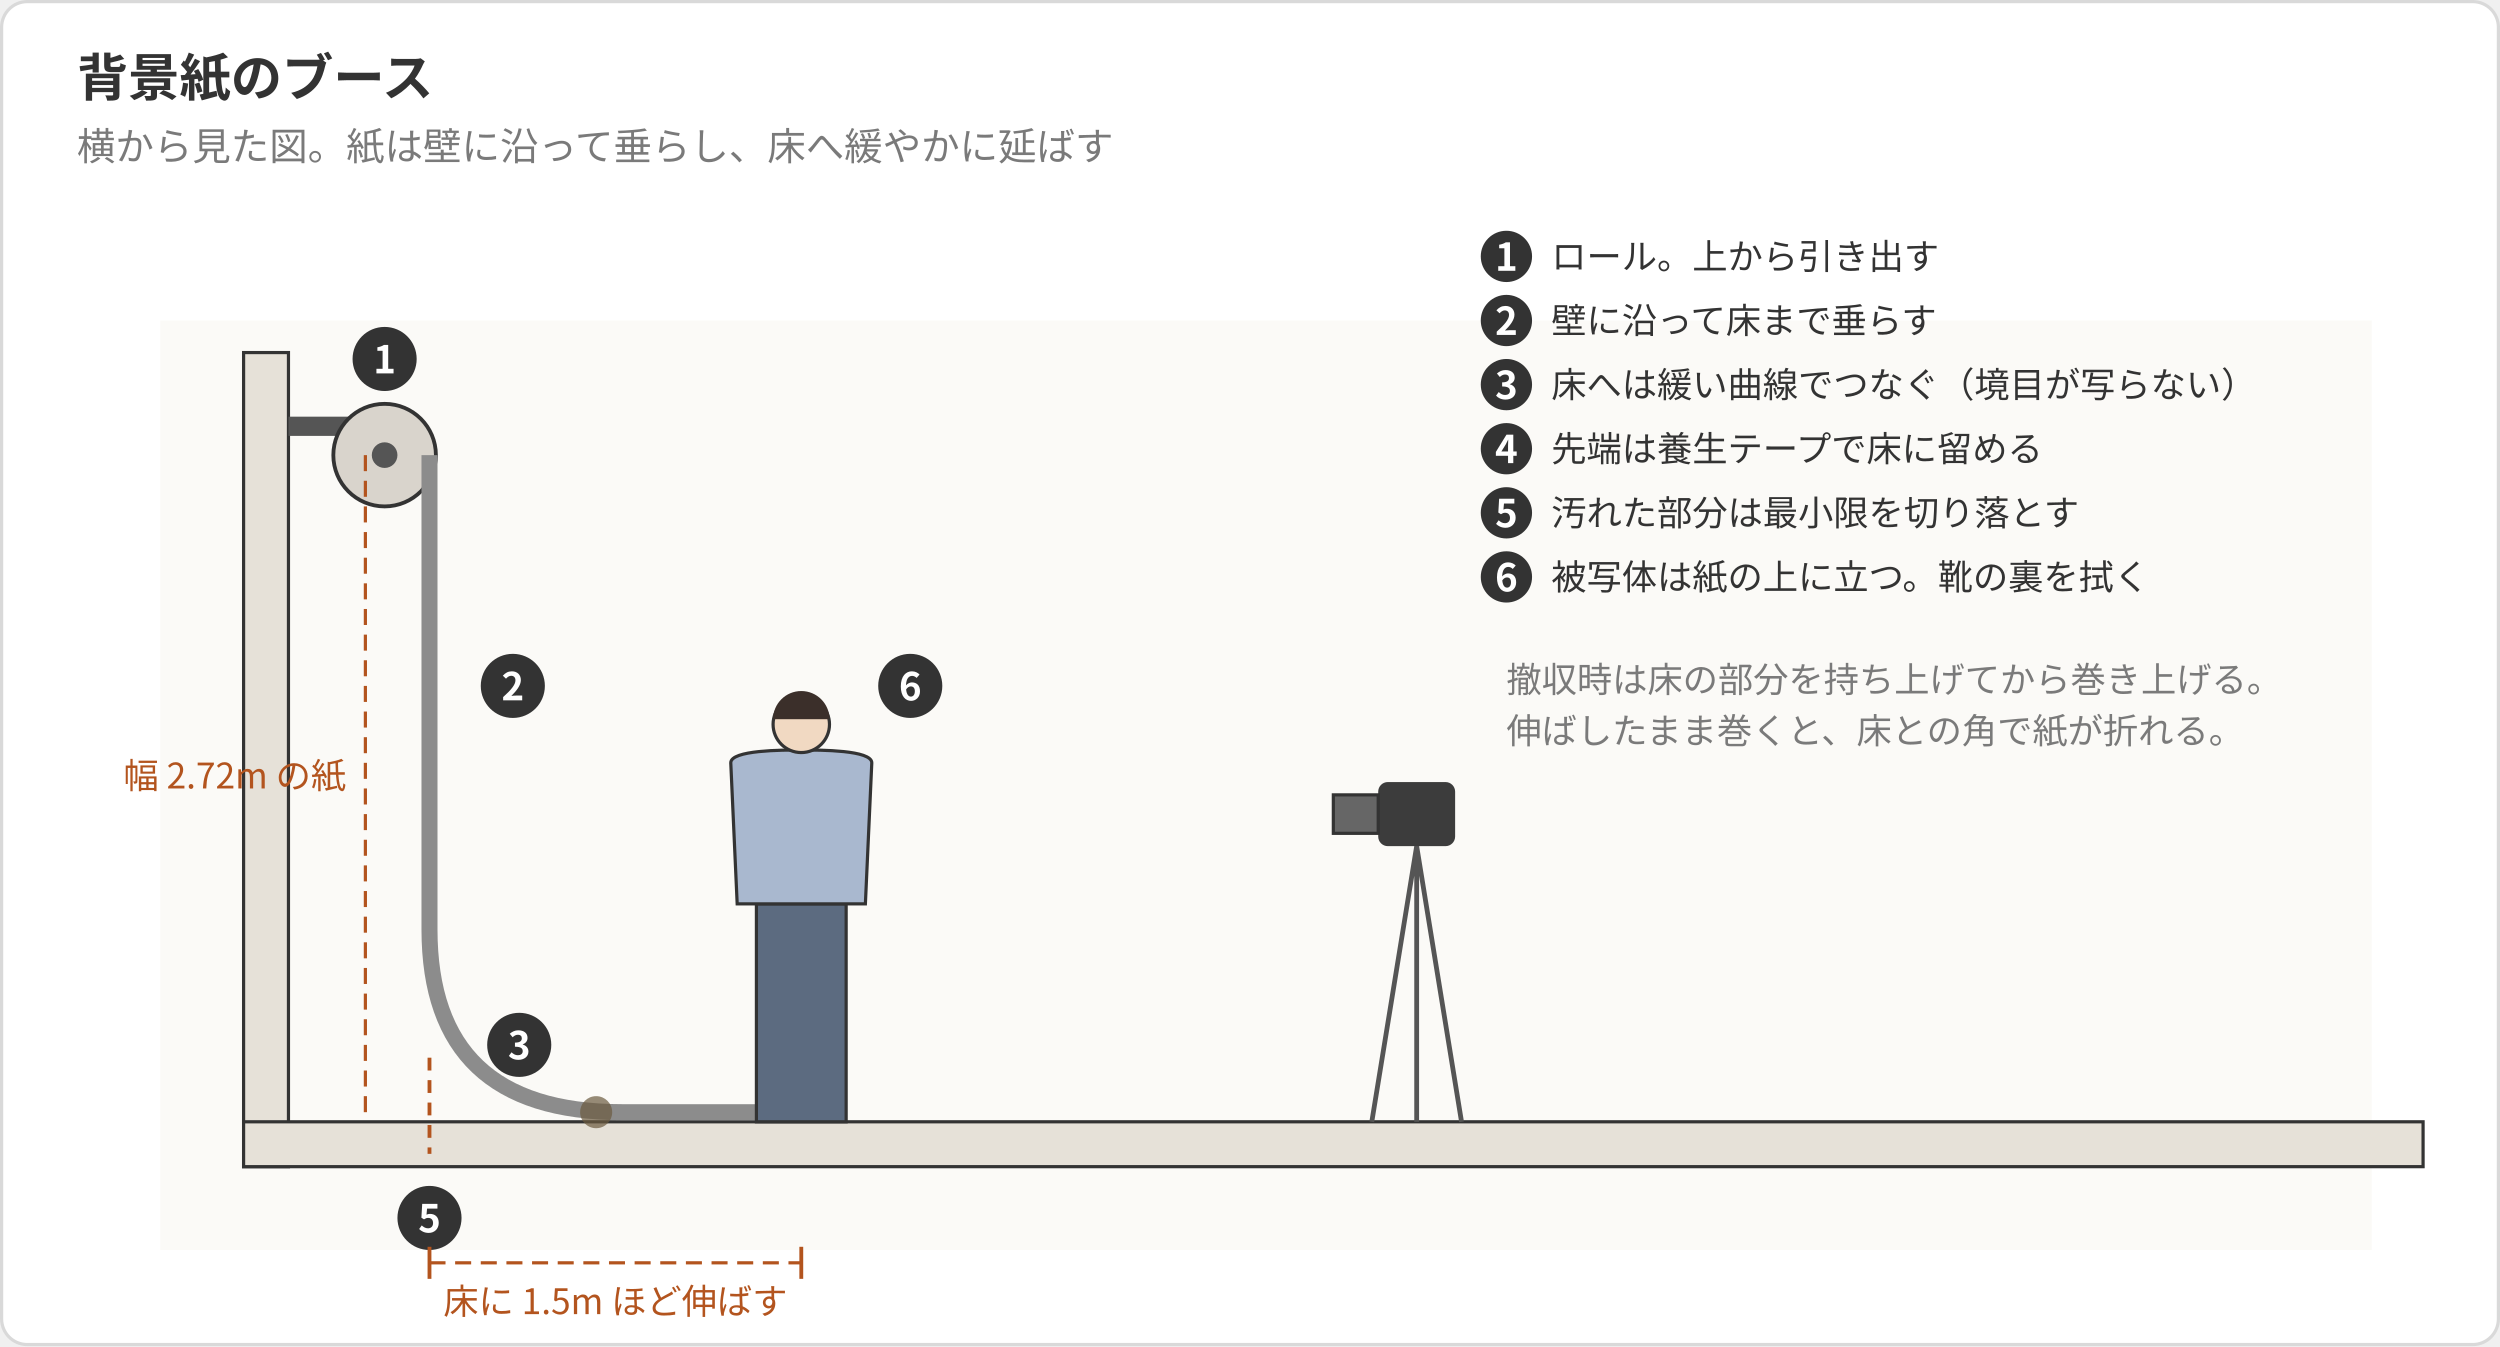
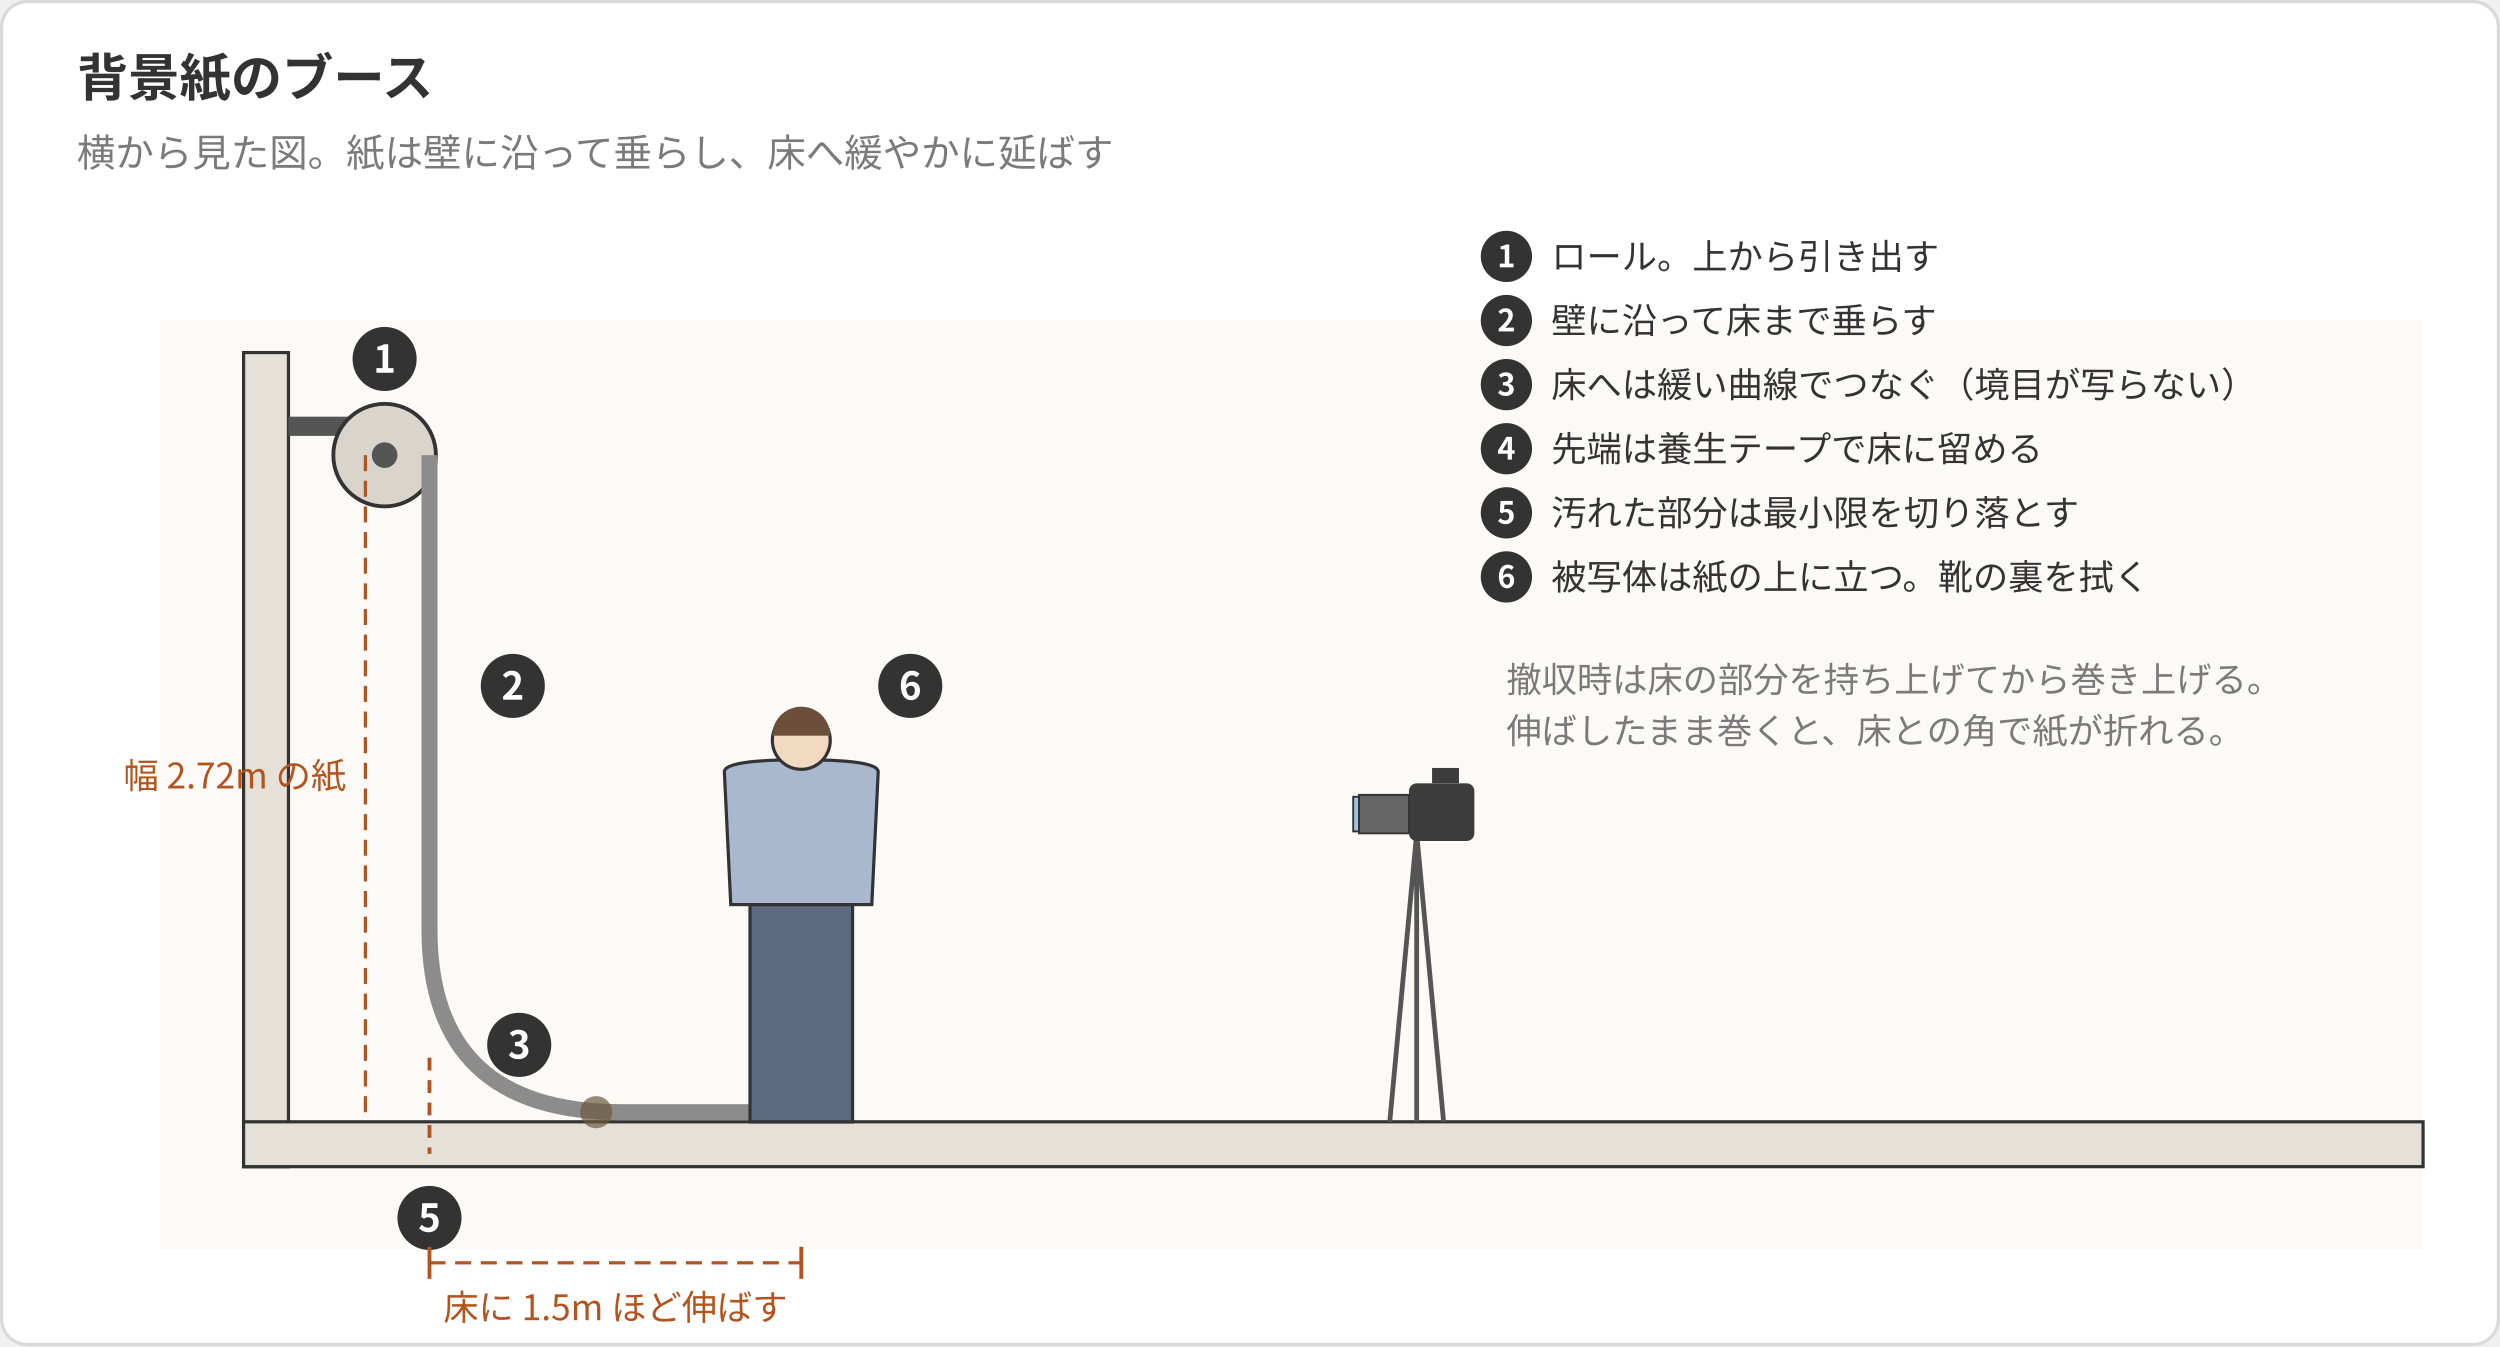
<svg xmlns="http://www.w3.org/2000/svg" viewBox="0 0 780 420" width="780" height="420" role="img" aria-label="背景紙のブース">
  <defs>
-     <marker id="arrow" viewBox="0 0 10 10" refX="9" refY="5" markerWidth="8" markerHeight="8" orient="auto-start-reverse">
-       <path d="M0,0 L10,5 L0,10 Z" fill="#7a7a7a" />
-     </marker>
-     <marker id="arrow-ink" viewBox="0 0 10 10" refX="9" refY="5" markerWidth="8" markerHeight="8" orient="auto-start-reverse">
-       <path d="M0,0 L10,5 L0,10 Z" fill="#333333" />
-     </marker>
-     <marker id="arrow-light" viewBox="0 0 10 10" refX="9" refY="5" markerWidth="8" markerHeight="8" orient="auto-start-reverse">
-       <path d="M0,0 L10,5 L0,10 Z" fill="#f2a900" />
-     </marker>
-     <marker id="arrow-brown" viewBox="0 0 10 10" refX="9" refY="5" markerWidth="8" markerHeight="8" orient="auto-start-reverse">
-       <path d="M0,0 L10,5 L0,10 Z" fill="#b3541e" />
-     </marker>
    <filter id="blur" x="-30%" y="-30%" width="160%" height="160%">
      <feGaussianBlur stdDeviation="4" />
    </filter>
  </defs>
  <rect x="0.5" y="0.5" width="779" height="419" rx="8" fill="#ffffff" stroke="#d9d9d9" />
  <text x="24.0" y="30.0" font-family="'Noto Sans JP','Noto Sans CJK JP','Hiragino Sans','Yu Gothic','Meiryo',sans-serif" font-size="16" text-anchor="start" fill="#333333" font-weight="bold">
    <tspan x="24.0" dy="0">背景紙のブース</tspan>
  </text>
-   <text x="24.0" y="50.0" font-family="'Noto Sans JP','Noto Sans CJK JP','Hiragino Sans','Yu Gothic','Meiryo',sans-serif" font-size="12" text-anchor="start" fill="#7a7a7a" font-weight="normal">
+   <text x="24.0" y="52.0" font-family="'Noto Sans JP','Noto Sans CJK JP','Hiragino Sans','Yu Gothic','Meiryo',sans-serif" font-size="12" text-anchor="start" fill="#7a7a7a" font-weight="normal">
    <tspan x="24.0" dy="0">横から見た図。紙は壁に沿って垂らし、床へ緩やかに延ばす</tspan>
  </text>
-   <rect x="50" y="100.0" width="690" height="290.0" fill="#fbfaf7" />
-   <rect x="76" y="110.0" width="14" height="254.0" fill="#e6e1d8" stroke="#333333" stroke-width="1" />
-   <rect x="76" y="350" width="680" height="14" fill="#e6e1d8" stroke="#333333" stroke-width="1" />
-   <rect x="90" y="130.0" width="30" height="6" fill="#555555" />
-   <circle cx="120" cy="142.0" r="16" fill="#d9d4cc" stroke="#333333" stroke-width="1.2" />
-   <circle cx="120" cy="142.0" r="4" fill="#555555" />
+   <rect x="50.0" y="100.0" width="706.0" height="290.0" rx="0" fill="#fbfaf7" stroke="none" stroke-width="0" />
+   <rect x="76.0" y="110.0" width="14.0" height="254.0" rx="0" fill="#e6e1d8" stroke="#333333" stroke-width="1" />
+   <rect x="76.0" y="350.0" width="680.0" height="14.0" rx="0" fill="#e6e1d8" stroke="#333333" stroke-width="1" />
+   <rect x="90.0" y="130.0" width="30.0" height="6.0" rx="0" fill="#555555" stroke="none" stroke-width="0" />
+   <circle cx="120.0" cy="142.0" r="16" fill="#d9d4cc" stroke="#333333" stroke-width="1.2" />
+   <circle cx="120.0" cy="142.0" r="4" fill="#555555" stroke="none" stroke-width="0" />
  <circle cx="120.0" cy="112.0" r="10" fill="#333333" />
-   <text x="120.0" y="116.5" font-family="'Noto Sans JP','Noto Sans CJK JP','Hiragino Sans','Yu Gothic','Meiryo',sans-serif" font-size="12" text-anchor="middle" fill="#fff" font-weight="bold">
+   <text x="120.0" y="116.3" font-family="'Noto Sans JP','Noto Sans CJK JP','Hiragino Sans','Yu Gothic','Meiryo',sans-serif" font-size="12.0" text-anchor="middle" fill="#fff" font-weight="bold">
    <tspan x="120.0" dy="0">1</tspan>
  </text>
-   <path d="M134,142.0 L134,290 Q134,347 194,347 L254.0,347" fill="none" stroke="#8c8c8c" stroke-width="5" stroke-linecap="butt" />
+   <path d="M134,142.0 L134,290 Q134,347 194,347 L254.0,347" fill="none" stroke="#8c8c8c" stroke-width="5" />
  <circle cx="160.0" cy="214.0" r="10" fill="#333333" />
-   <text x="160.0" y="218.5" font-family="'Noto Sans JP','Noto Sans CJK JP','Hiragino Sans','Yu Gothic','Meiryo',sans-serif" font-size="12" text-anchor="middle" fill="#fff" font-weight="bold">
+   <text x="160.0" y="218.3" font-family="'Noto Sans JP','Noto Sans CJK JP','Hiragino Sans','Yu Gothic','Meiryo',sans-serif" font-size="12.0" text-anchor="middle" fill="#fff" font-weight="bold">
    <tspan x="160.0" dy="0">2</tspan>
  </text>
  <circle cx="162.0" cy="326.0" r="10" fill="#333333" />
-   <text x="162.0" y="330.5" font-family="'Noto Sans JP','Noto Sans CJK JP','Hiragino Sans','Yu Gothic','Meiryo',sans-serif" font-size="12" text-anchor="middle" fill="#fff" font-weight="bold">
+   <text x="162.0" y="330.3" font-family="'Noto Sans JP','Noto Sans CJK JP','Hiragino Sans','Yu Gothic','Meiryo',sans-serif" font-size="12.0" text-anchor="middle" fill="#fff" font-weight="bold">
    <tspan x="162.0" dy="0">3</tspan>
  </text>
-   <rect x="242.0" y="342" width="16" height="7" fill="#8ec5a0" stroke="#333333" stroke-width="0.8" />
+   <rect x="242.0" y="342.0" width="16.0" height="7.0" rx="0" fill="#8ec5a0" stroke="#333333" stroke-width="0.8" />
  <circle cx="250.0" cy="324.0" r="10" fill="#333333" />
-   <text x="250.0" y="328.5" font-family="'Noto Sans JP','Noto Sans CJK JP','Hiragino Sans','Yu Gothic','Meiryo',sans-serif" font-size="12" text-anchor="middle" fill="#fff" font-weight="bold">
+   <text x="250.0" y="328.3" font-family="'Noto Sans JP','Noto Sans CJK JP','Hiragino Sans','Yu Gothic','Meiryo',sans-serif" font-size="12.0" text-anchor="middle" fill="#fff" font-weight="bold">
    <tspan x="250.0" dy="0">4</tspan>
  </text>
-   <circle cx="186.0" cy="347" r="5" fill="#6b5a3e" opacity="0.7" />
-   <line x1="134.0" y1="330" x2="134.0" y2="360" stroke="#b3541e" stroke-width="1.2" stroke-dasharray="4 3" />
+   <circle cx="186.0" cy="347.0" r="5" fill="#6b5a3e" stroke="none" stroke-width="0" opacity="0.7" />
+   <line x1="134.0" y1="330.0" x2="134.0" y2="360.0" stroke="#b3541e" stroke-width="1.2" stroke-dasharray="4 3" />
  <circle cx="134.0" cy="380.0" r="10" fill="#333333" />
-   <text x="134.0" y="384.5" font-family="'Noto Sans JP','Noto Sans CJK JP','Hiragino Sans','Yu Gothic','Meiryo',sans-serif" font-size="12" text-anchor="middle" fill="#fff" font-weight="bold">
+   <text x="134.0" y="384.3" font-family="'Noto Sans JP','Noto Sans CJK JP','Hiragino Sans','Yu Gothic','Meiryo',sans-serif" font-size="12.0" text-anchor="middle" fill="#fff" font-weight="bold">
    <tspan x="134.0" dy="0">5</tspan>
  </text>
-   <rect x="236.0" y="282.0" width="28" height="68.0" fill="#5c6b80" stroke="#333333" stroke-width="1" />
-   <path d="M228.0,238.0 C228.0,234.0 244.0,234.0 250.0,234.0 C256.0,234.0 272.0,234.0 272.0,238.0 L270.0,282.0 L230.0,282.0 Z" fill="#a9b8cf" stroke="#333333" stroke-width="1" />
-   <circle cx="250.0" cy="226.0" r="8.8" fill="#f1d9c2" stroke="#333333" stroke-width="1" />
-   <path d="M241.2,224.4 A8.8,8.8 0 0,1 258.8,224.4 Z" fill="#3b2f2a" />
+   <rect x="234.0" y="282.2" width="32.0" height="67.8" rx="0" fill="#5c6b80" stroke="#333333" stroke-width="1" />
+   <path d="M226.0,240.824 C226.0,237.059 244.0,237.059 250.0,237.059 C256.0,237.059 274.0,237.059 274.0,240.824 L272.0,282.235 L228.0,282.235 Z" fill="#a9b8cf" stroke="#333333" stroke-width="1" />
+   <circle cx="250.0" cy="231.0" r="9.035" fill="#f1d9c2" stroke="#333333" stroke-width="1" />
+   <path d="M240.965,229.529 A9.035,9.035 0 0,1 259.035,229.529 Z" fill="#6b4f3a" stroke="none" stroke-width="0" />
  <circle cx="284.0" cy="214.0" r="10" fill="#333333" />
-   <text x="284.0" y="218.5" font-family="'Noto Sans JP','Noto Sans CJK JP','Hiragino Sans','Yu Gothic','Meiryo',sans-serif" font-size="12" text-anchor="middle" fill="#fff" font-weight="bold">
+   <text x="284.0" y="218.3" font-family="'Noto Sans JP','Noto Sans CJK JP','Hiragino Sans','Yu Gothic','Meiryo',sans-serif" font-size="12.0" text-anchor="middle" fill="#fff" font-weight="bold">
    <tspan x="284.0" dy="0">6</tspan>
  </text>
-   <path d="M428.0,350 L442.0,264.0 L456.0,350 M442.0,264.0 L442.0,350" fill="none" stroke="#555555" stroke-width="1.5" />
-   <rect x="430.0" y="244.0" width="24" height="20" rx="3" fill="#3c3c3c" />
-   <rect x="416.0" y="248.0" width="14" height="12" fill="#666" stroke="#333333" stroke-width="1" />
-   <line x1="134" y1="394" x2="250.0" y2="394" stroke="#b3541e" stroke-width="1" stroke-dasharray="5 3" />
-   <line x1="134" y1="389" x2="134" y2="399" stroke="#b3541e" stroke-width="1.2" />
-   <line x1="250.0" y1="389" x2="250.0" y2="399" stroke="#b3541e" stroke-width="1.2" />
-   <text x="192.0" y="410.0" font-family="'Noto Sans JP','Noto Sans CJK JP','Hiragino Sans','Yu Gothic','Meiryo',sans-serif" font-size="11" text-anchor="middle" fill="#b3541e" font-weight="normal">
+   <path d="M433.6,350 L442.0,260.0 L450.4,350 M442.0,260.0 L442.0,350" fill="none" stroke="#555555" stroke-width="1.5" />
+   <g transform="translate(442.0,254.0) rotate(0) scale(-0.6,0.6)">
+     <rect x="-30" y="-16" width="34" height="30" rx="4" fill="#3c3c3c" />
+     <rect x="-22" y="-24" width="14" height="8" fill="#3c3c3c" />
+     <rect x="4" y="-10" width="26" height="20" fill="#666" stroke="#333333" stroke-width="1" />
+     <rect x="30" y="-9" width="3" height="18" fill="#9ec5e8" stroke="#333333" stroke-width="1" />
+   </g>
+   <line x1="134.0" y1="394.0" x2="250.0" y2="394.0" stroke="#b3541e" stroke-width="1" stroke-dasharray="5 3" />
+   <line x1="134.0" y1="389.0" x2="134.0" y2="399.0" stroke="#b3541e" stroke-width="1.2" />
+   <line x1="250.0" y1="389.0" x2="250.0" y2="399.0" stroke="#b3541e" stroke-width="1.2" />
+   <text x="192.0" y="411.9" font-family="'Noto Sans JP','Noto Sans CJK JP','Hiragino Sans','Yu Gothic','Meiryo',sans-serif" font-size="11" text-anchor="middle" fill="#b3541e" font-weight="normal">
    <tspan x="192.0" dy="0">床に 1.5m ほど伸ばす</tspan>
  </text>
-   <line x1="114" y1="142.0" x2="114" y2="347" stroke="#b3541e" stroke-width="1" stroke-dasharray="5 3" />
+   <line x1="114.0" y1="142.0" x2="114.0" y2="347.0" stroke="#b3541e" stroke-width="1" stroke-dasharray="5 3" />
  <text x="108.0" y="246.0" font-family="'Noto Sans JP','Noto Sans CJK JP','Hiragino Sans','Yu Gothic','Meiryo',sans-serif" font-size="11" text-anchor="end" fill="#b3541e" font-weight="normal">
    <tspan x="108.0" dy="0">幅 2.72m の紙</tspan>
  </text>
  <circle cx="470.0" cy="80.0" r="8" fill="#333333" />
-   <text x="470.0" y="84.5" font-family="'Noto Sans JP','Noto Sans CJK JP','Hiragino Sans','Yu Gothic','Meiryo',sans-serif" font-size="12" text-anchor="middle" fill="#fff" font-weight="bold">
+   <text x="470.0" y="83.4" font-family="'Noto Sans JP','Noto Sans CJK JP','Hiragino Sans','Yu Gothic','Meiryo',sans-serif" font-size="9.6" text-anchor="middle" fill="#fff" font-weight="bold">
    <tspan x="470.0" dy="0">1</tspan>
  </text>
  <text x="484.0" y="84.0" font-family="'Noto Sans JP','Noto Sans CJK JP','Hiragino Sans','Yu Gothic','Meiryo',sans-serif" font-size="11" text-anchor="start" fill="#333333" font-weight="normal">
    <tspan x="484.0" dy="0">ロール。上から引き出す</tspan>
  </text>
  <circle cx="470.0" cy="100.0" r="8" fill="#333333" />
-   <text x="470.0" y="104.5" font-family="'Noto Sans JP','Noto Sans CJK JP','Hiragino Sans','Yu Gothic','Meiryo',sans-serif" font-size="12" text-anchor="middle" fill="#fff" font-weight="bold">
+   <text x="470.0" y="103.4" font-family="'Noto Sans JP','Noto Sans CJK JP','Hiragino Sans','Yu Gothic','Meiryo',sans-serif" font-size="9.6" text-anchor="middle" fill="#fff" font-weight="bold">
    <tspan x="470.0" dy="0">2</tspan>
  </text>
  <text x="484.0" y="104.0" font-family="'Noto Sans JP','Noto Sans CJK JP','Hiragino Sans','Yu Gothic','Meiryo',sans-serif" font-size="11" text-anchor="start" fill="#333333" font-weight="normal">
    <tspan x="484.0" dy="0">壁に沿って床まで垂らす</tspan>
  </text>
  <circle cx="470.0" cy="120.0" r="8" fill="#333333" />
-   <text x="470.0" y="124.5" font-family="'Noto Sans JP','Noto Sans CJK JP','Hiragino Sans','Yu Gothic','Meiryo',sans-serif" font-size="12" text-anchor="middle" fill="#fff" font-weight="bold">
+   <text x="470.0" y="123.4" font-family="'Noto Sans JP','Noto Sans CJK JP','Hiragino Sans','Yu Gothic','Meiryo',sans-serif" font-size="9.6" text-anchor="middle" fill="#fff" font-weight="bold">
    <tspan x="470.0" dy="0">3</tspan>
  </text>
  <text x="484.0" y="124.0" font-family="'Noto Sans JP','Noto Sans CJK JP','Hiragino Sans','Yu Gothic','Meiryo',sans-serif" font-size="11" text-anchor="start" fill="#333333" font-weight="normal">
    <tspan x="484.0" dy="0">床へは緩い曲線でつなぐ（境目が写らない）</tspan>
  </text>
  <circle cx="470.0" cy="140.0" r="8" fill="#333333" />
-   <text x="470.0" y="144.5" font-family="'Noto Sans JP','Noto Sans CJK JP','Hiragino Sans','Yu Gothic','Meiryo',sans-serif" font-size="12" text-anchor="middle" fill="#fff" font-weight="bold">
+   <text x="470.0" y="143.4" font-family="'Noto Sans JP','Noto Sans CJK JP','Hiragino Sans','Yu Gothic','Meiryo',sans-serif" font-size="9.6" text-anchor="middle" fill="#fff" font-weight="bold">
    <tspan x="470.0" dy="0">4</tspan>
  </text>
  <text x="484.0" y="144.0" font-family="'Noto Sans JP','Noto Sans CJK JP','Hiragino Sans','Yu Gothic','Meiryo',sans-serif" font-size="11" text-anchor="start" fill="#333333" font-weight="normal">
    <tspan x="484.0" dy="0">先端は養生テープで床に留める</tspan>
  </text>
  <circle cx="470.0" cy="160.0" r="8" fill="#333333" />
-   <text x="470.0" y="164.5" font-family="'Noto Sans JP','Noto Sans CJK JP','Hiragino Sans','Yu Gothic','Meiryo',sans-serif" font-size="12" text-anchor="middle" fill="#fff" font-weight="bold">
+   <text x="470.0" y="163.4" font-family="'Noto Sans JP','Noto Sans CJK JP','Hiragino Sans','Yu Gothic','Meiryo',sans-serif" font-size="9.6" text-anchor="middle" fill="#fff" font-weight="bold">
    <tspan x="470.0" dy="0">5</tspan>
  </text>
  <text x="484.0" y="164.0" font-family="'Noto Sans JP','Noto Sans CJK JP','Hiragino Sans','Yu Gothic','Meiryo',sans-serif" font-size="11" text-anchor="start" fill="#333333" font-weight="normal">
    <tspan x="484.0" dy="0">汚れた部分は最小限を切り落とす</tspan>
  </text>
  <circle cx="470.0" cy="180.0" r="8" fill="#333333" />
-   <text x="470.0" y="184.5" font-family="'Noto Sans JP','Noto Sans CJK JP','Hiragino Sans','Yu Gothic','Meiryo',sans-serif" font-size="12" text-anchor="middle" fill="#fff" font-weight="bold">
+   <text x="470.0" y="183.4" font-family="'Noto Sans JP','Noto Sans CJK JP','Hiragino Sans','Yu Gothic','Meiryo',sans-serif" font-size="9.6" text-anchor="middle" fill="#fff" font-weight="bold">
    <tspan x="470.0" dy="0">6</tspan>
  </text>
  <text x="484.0" y="184.0" font-family="'Noto Sans JP','Noto Sans CJK JP','Hiragino Sans','Yu Gothic','Meiryo',sans-serif" font-size="11" text-anchor="start" fill="#333333" font-weight="normal">
    <tspan x="484.0" dy="0">被写体は紙の上に立つ。靴の裏を拭く</tspan>
  </text>
  <text x="470.0" y="216.0" font-family="'Noto Sans JP','Noto Sans CJK JP','Hiragino Sans','Yu Gothic','Meiryo',sans-serif" font-size="11" text-anchor="start" fill="#7a7a7a" font-weight="normal">
    <tspan x="470.0" dy="0">撤収時は床の部分を持ち上げてから巻き上げる。</tspan>
  </text>
  <text x="470.0" y="232.0" font-family="'Noto Sans JP','Noto Sans CJK JP','Hiragino Sans','Yu Gothic','Meiryo',sans-serif" font-size="11" text-anchor="start" fill="#7a7a7a" font-weight="normal">
    <tspan x="470.0" dy="0">伸ばしたまま巻くと、床との角で紙が折れる。</tspan>
  </text>
</svg>
